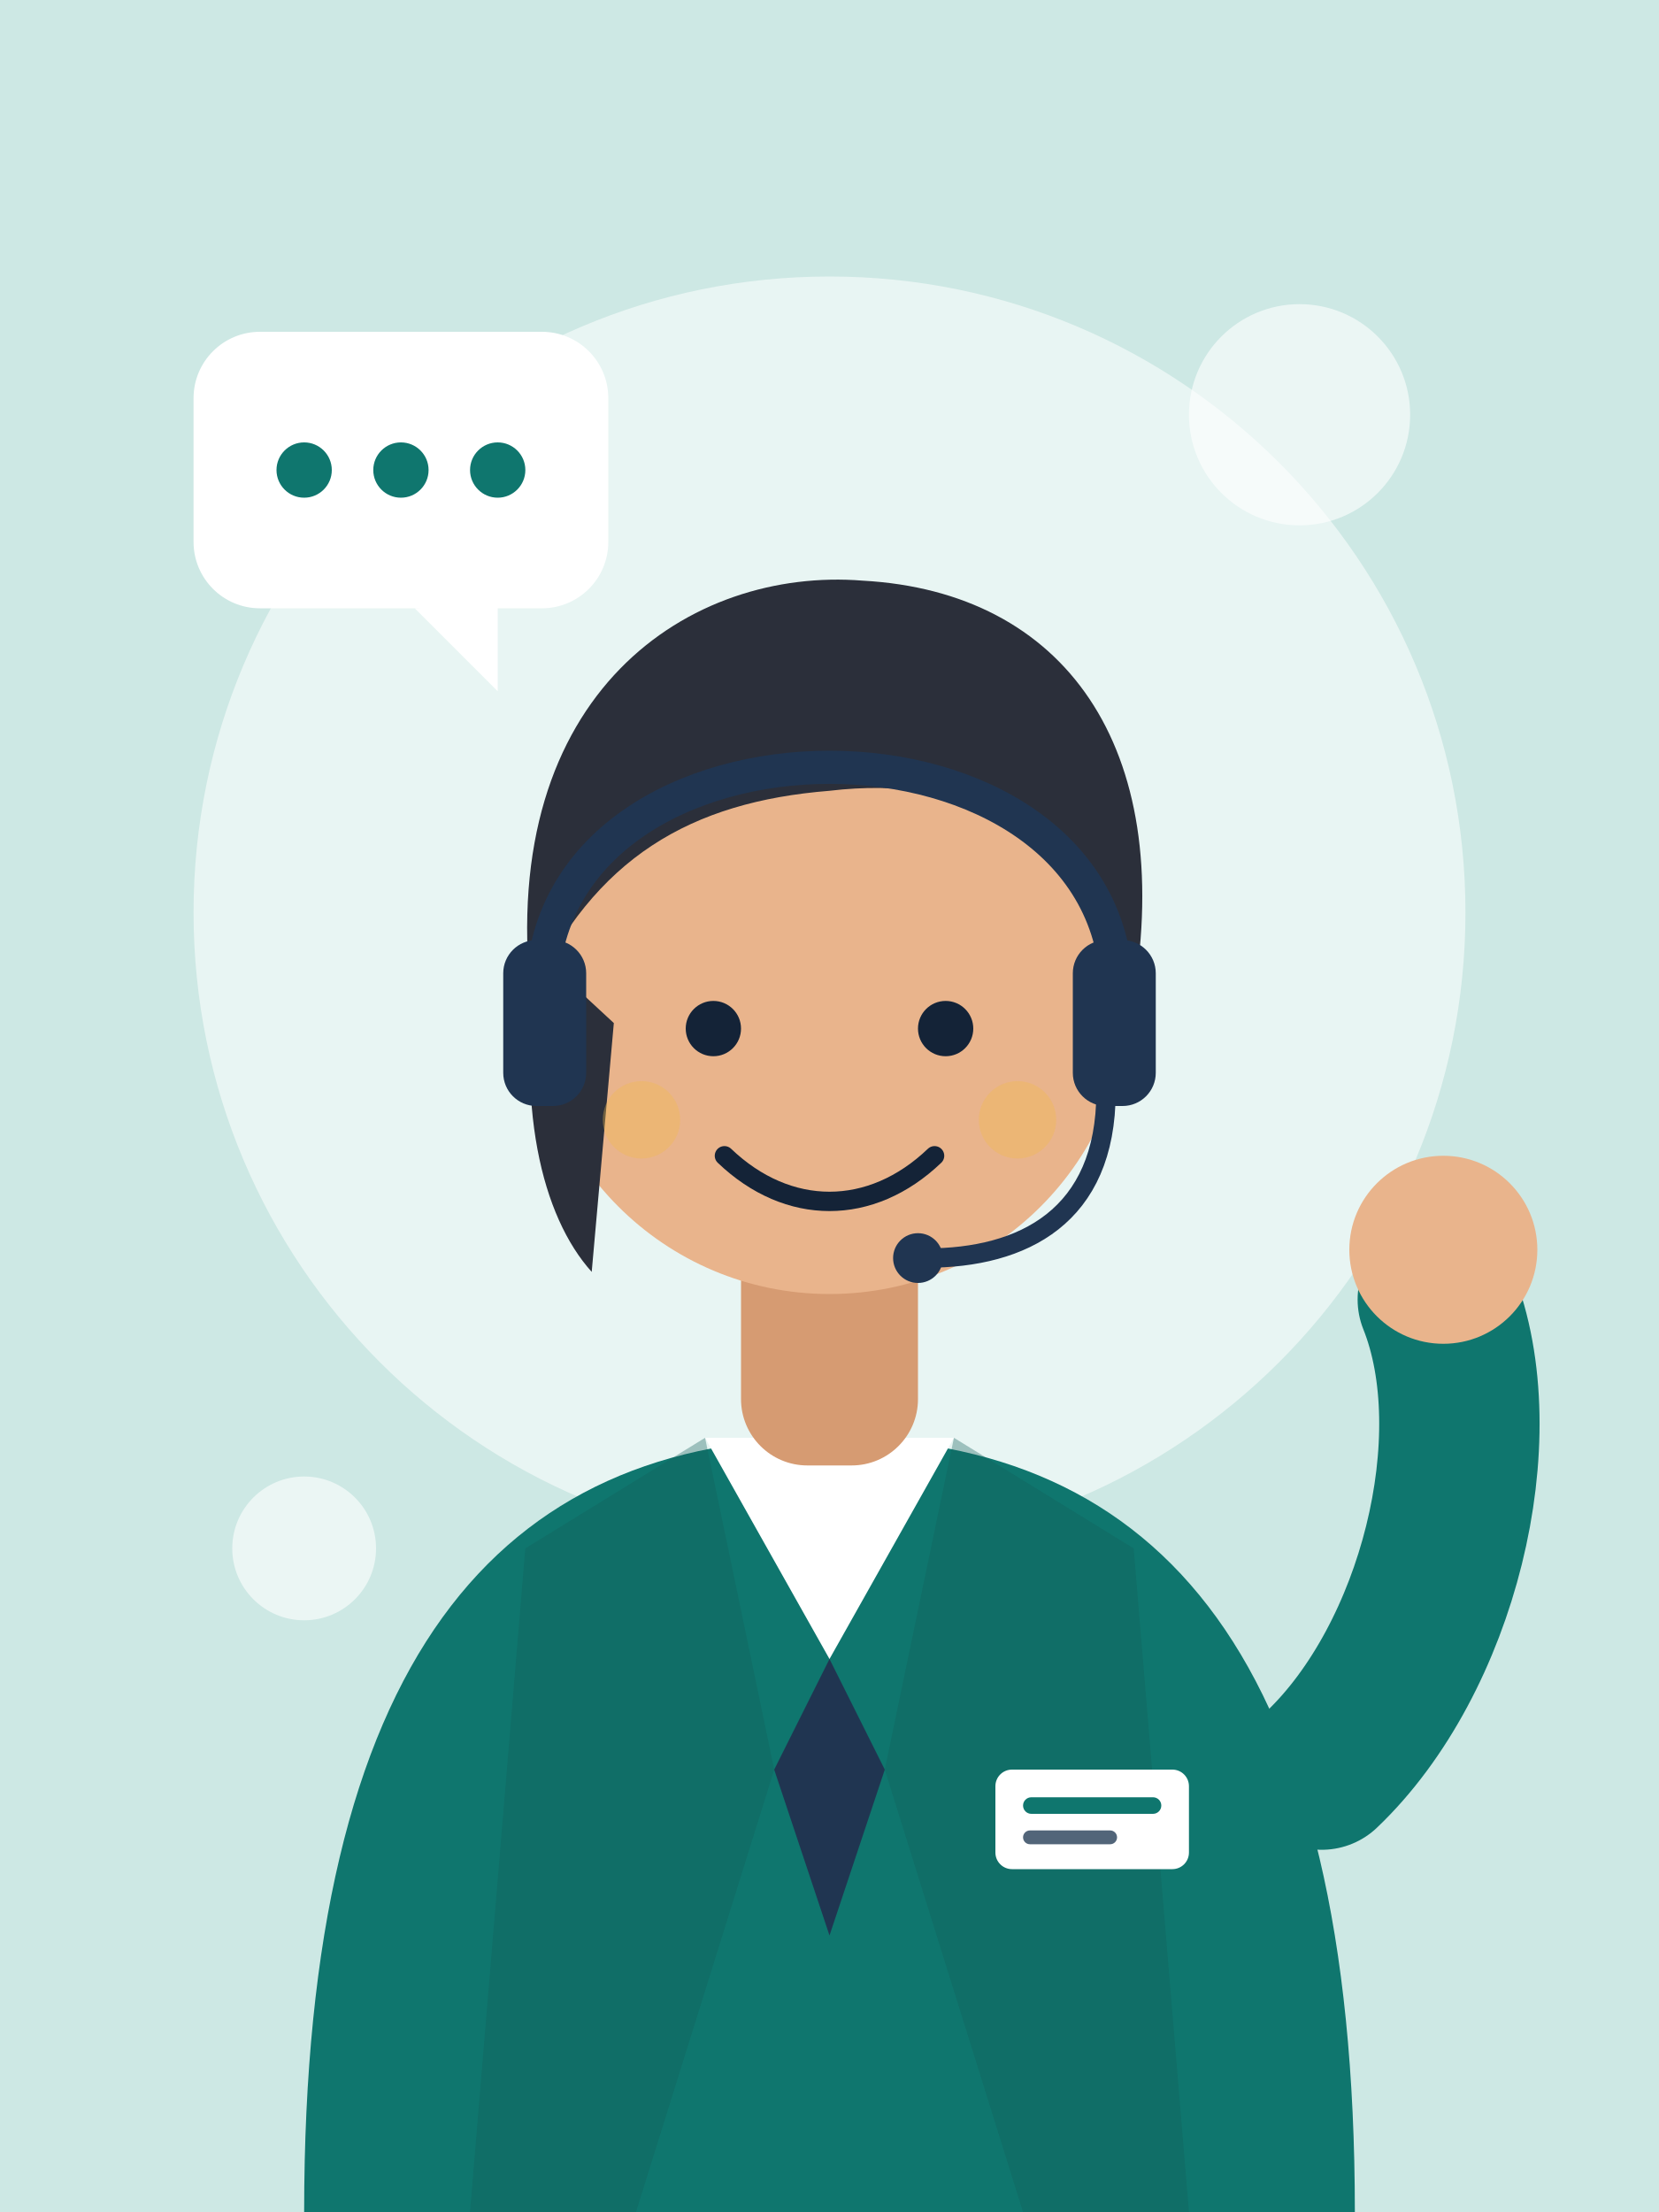
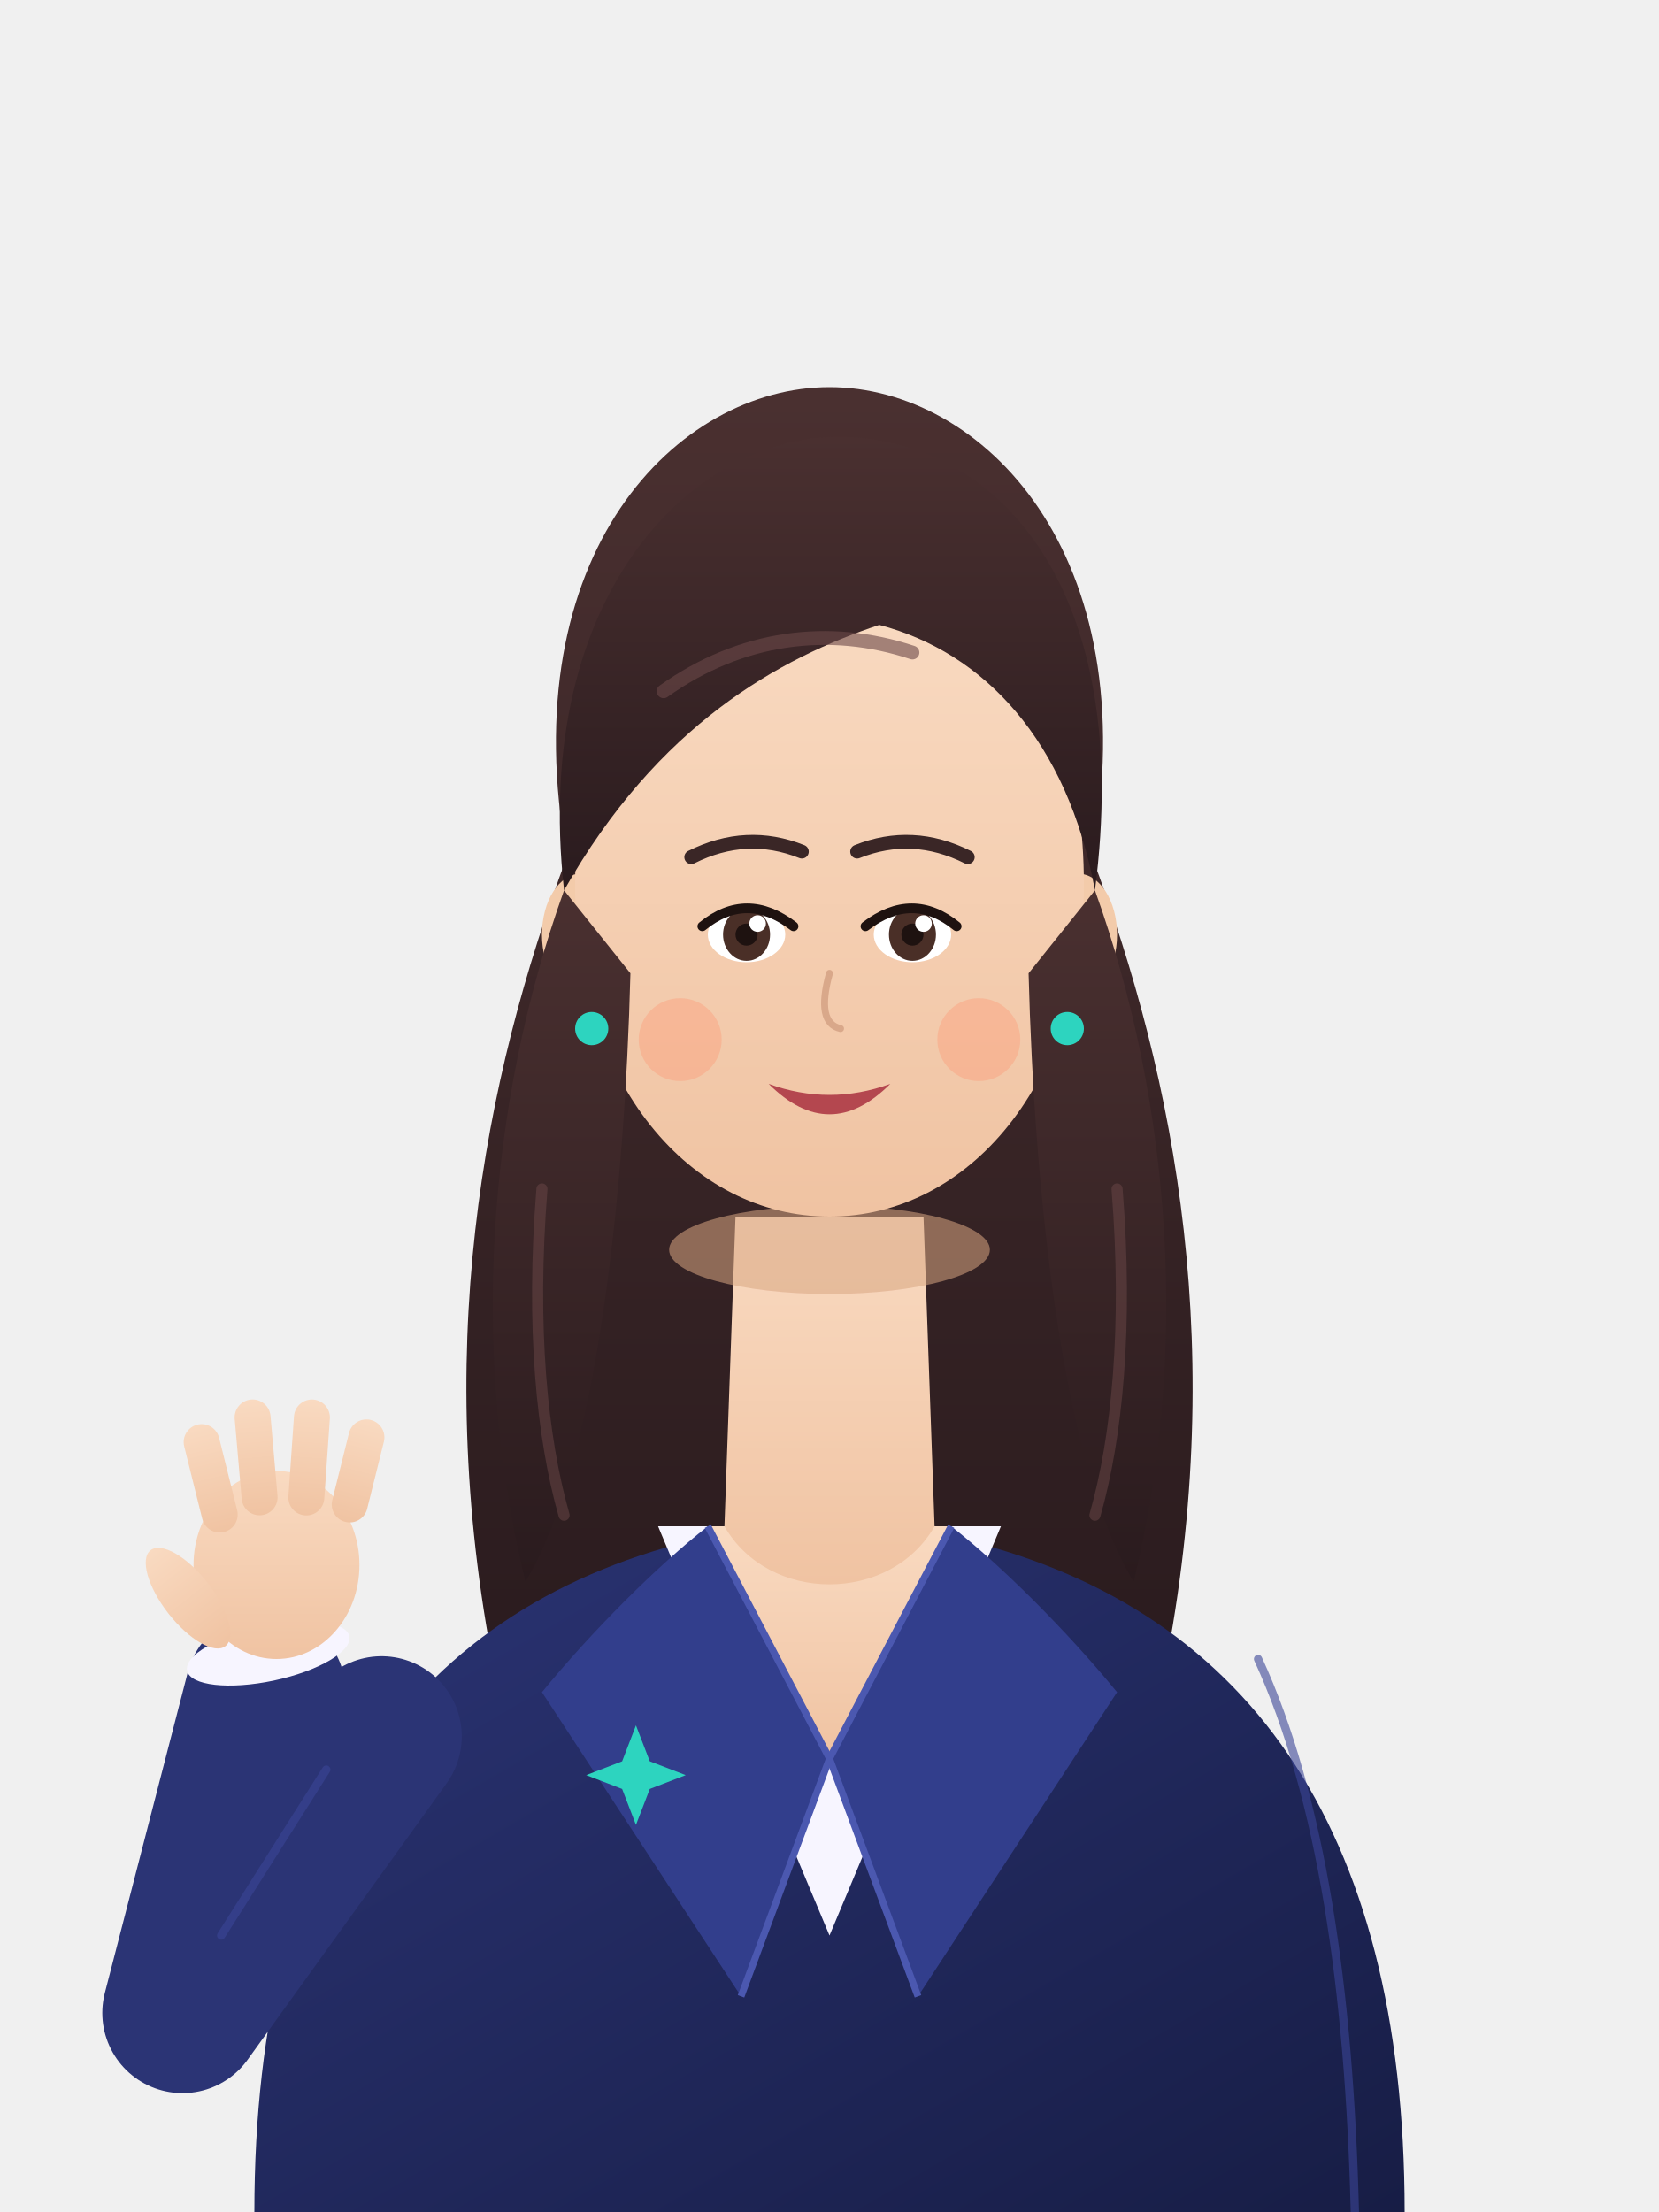
- <svg xmlns="http://www.w3.org/2000/svg" viewBox="0 0 600 800" width="600" height="800" role="img" aria-label="Office assistant">
-   <rect x="0" y="0" width="600" height="800" rx="0" fill="#CDE8E4" />
-   <circle cx="300" cy="330" r="230" fill="#FFFFFF" opacity="0.55" />
-   <circle cx="470" cy="150" r="40" fill="#FFFFFF" opacity="0.6" />
-   <circle cx="110" cy="560" r="26" fill="#FFFFFF" opacity="0.6" />
-   <path d="M110 800 C110 600 180 520 300 520 C420 520 490 600 490 800 Z" fill="#0F766E" />
-   <path d="M255 520 L300 600 L345 520 Z" fill="#FFFFFF" />
-   <path d="M300 600 L280 640 L300 700 L320 640 Z" fill="#203551" />
-   <path d="M190 560 L255 520 L280 640 L230 800 L170 800 Z" fill="#115E59" opacity="0.35" />
-   <path d="M410 560 L345 520 L320 640 L370 800 L430 800 Z" fill="#115E59" opacity="0.35" />
-   <rect x="360" y="640" width="70" height="36" rx="6" fill="#FFFFFF" />
-   <rect x="370" y="650" width="50" height="6" rx="3" fill="#0F766E" />
-   <rect x="370" y="662" width="34" height="5" rx="2.5" fill="#526579" />
-   <rect x="268" y="440" width="64" height="90" rx="24" fill="#D69B72" />
-   <circle cx="300" cy="360" r="108" fill="#E9B48C" />
-   <path d="M192 360 C180 250 250 205 312 210 C385 214 425 270 410 360 C395 300 350 280 300 286 C250 290 215 310 192 360 Z" fill="#2B2F3A" />
-   <path d="M195 345 C186 400 196 440 214 460 L222 370 Z" fill="#2B2F3A" />
-   <circle cx="258" cy="372" r="10" fill="#142337" />
-   <circle cx="342" cy="372" r="10" fill="#142337" />
-   <path d="M262 418 C285 440 315 440 338 418" fill="none" stroke="#142337" stroke-width="7" stroke-linecap="round" />
-   <circle cx="232" cy="405" r="14" fill="#F2B94B" opacity="0.35" />
-   <circle cx="368" cy="405" r="14" fill="#F2B94B" opacity="0.35" />
-   <path d="M196 360 C196 250 404 250 404 360" fill="none" stroke="#203551" stroke-width="12" stroke-linecap="round" />
-   <rect x="182" y="340" width="30" height="60" rx="12" fill="#203551" />
-   <rect x="388" y="340" width="30" height="60" rx="12" fill="#203551" />
-   <path d="M400 395 C400 440 370 455 335 455" fill="none" stroke="#203551" stroke-width="7" stroke-linecap="round" />
-   <circle cx="332" cy="455" r="9" fill="#203551" />
-   <path d="M478 640 C520 600 540 520 520 470" fill="none" stroke="#0F766E" stroke-width="58" stroke-linecap="round" />
-   <circle cx="522" cy="452" r="34" fill="#E9B48C" />
-   <rect x="70" y="120" width="150" height="100" rx="24" fill="#FFFFFF" />
-   <path d="M150 220 L180 250 L180 218 Z" fill="#FFFFFF" />
-   <circle cx="110" cy="170" r="10" fill="#0F766E" />
-   <circle cx="145" cy="170" r="10" fill="#0F766E" />
-   <circle cx="180" cy="170" r="10" fill="#0F766E" />
+ <svg xmlns="http://www.w3.org/2000/svg" viewBox="0 0 600 800" width="600" height="800" role="img" aria-label="AI assistant">
+   <defs>
+     <linearGradient id="blazer" x1="0" y1="0" x2="1" y2="1">
+       <stop offset="0" stop-color="#2B3475" />
+       <stop offset="1" stop-color="#171D45" />
+     </linearGradient>
+     <linearGradient id="hair" x1="0" y1="0" x2="0" y2="1">
+       <stop offset="0" stop-color="#4A3030" />
+       <stop offset="1" stop-color="#2A1B1E" />
+     </linearGradient>
+     <linearGradient id="skin" x1="0" y1="0" x2="0" y2="1">
+       <stop offset="0" stop-color="#F9DAC1" />
+       <stop offset="1" stop-color="#F0C3A2" />
+     </linearGradient>
+   </defs>
+   <path d="M205 310 C185 200 245 140 300 140 C355 140 415 200 395 310 C425 390 445 490 420 610 L180 610 C155 490 175 390 205 310 Z" fill="url(#hair)" />
+   <path d="M92 800 C92 660 150 580 255 556 L345 556 C450 580 508 660 508 800 Z" fill="url(#blazer)" />
+   <path d="M455 600 C478 650 488 720 490 800" fill="none" stroke="#3A4596" stroke-width="3" stroke-linecap="round" opacity="0.6" />
+   <path d="M238 552 L300 700 L362 552 Z" fill="#F7F5FF" />
+   <path d="M256 552 L300 636 L344 552 Z" fill="url(#skin)" />
+   <path d="M266 440 L334 440 L338 552 C322 580 278 580 262 552 Z" fill="url(#skin)" />
+   <ellipse cx="300" cy="452" rx="58" ry="16" fill="#D9A582" opacity="0.55" />
+   <path d="M256 552 L300 636 L268 722 L196 612 C214 590 238 566 256 552 Z" fill="#323E8C" />
+   <path d="M344 552 L300 636 L332 722 L404 612 C386 590 362 566 344 552 Z" fill="#323E8C" />
+   <path d="M256 552 L300 636 L268 722" fill="none" stroke="#4B58B0" stroke-width="2.5" stroke-linejoin="round" />
+   <path d="M344 552 L300 636 L332 722" fill="none" stroke="#4B58B0" stroke-width="2.5" stroke-linejoin="round" />
+   <path d="M230 624 L235 637 L248 642 L235 647 L230 660 L225 647 L212 642 L225 637 Z" fill="#2DD4BF" />
+   <ellipse cx="210" cy="338" rx="14" ry="22" fill="#F3CBAA" />
+   <ellipse cx="390" cy="338" rx="14" ry="22" fill="#F3CBAA" />
+   <path d="M208 320 C208 240 250 214 300 214 C350 214 392 240 392 320 C392 392 350 440 300 440 C250 440 208 392 208 320 Z" fill="url(#skin)" />
+   <path d="M204 322 C192 214 252 156 306 158 C362 160 410 214 396 322 C386 268 356 236 318 226 C282 238 238 262 204 322 Z" fill="url(#hair)" />
+   <path d="M240 250 C268 230 300 226 330 236" fill="none" stroke="#6B4848" stroke-width="5" stroke-linecap="round" opacity="0.6" />
+   <path d="M204 322 C176 400 170 490 190 572 C216 530 226 430 228 352 Z" fill="url(#hair)" />
+   <path d="M396 322 C424 400 430 490 410 572 C384 530 374 430 372 352 Z" fill="url(#hair)" />
+   <path d="M196 430 C192 480 196 520 204 548" fill="none" stroke="#6B4848" stroke-width="4" stroke-linecap="round" opacity="0.5" />
+   <path d="M404 430 C408 480 404 520 396 548" fill="none" stroke="#6B4848" stroke-width="4" stroke-linecap="round" opacity="0.5" />
+   <circle cx="214" cy="372" r="6" fill="#2DD4BF" />
+   <circle cx="386" cy="372" r="6" fill="#2DD4BF" />
+   <path d="M250 310 Q270 300 290 308" fill="none" stroke="#3A2626" stroke-width="5" stroke-linecap="round" />
+   <path d="M310 308 Q330 300 350 310" fill="none" stroke="#3A2626" stroke-width="5" stroke-linecap="round" />
+   <ellipse cx="270" cy="338" rx="14" ry="10" fill="#FFFFFF" />
+   <ellipse cx="270" cy="338" rx="8.5" ry="9.5" fill="#4A2F27" />
+   <circle cx="270" cy="338" r="4" fill="#1E1210" />
+   <circle cx="274" cy="334" r="3" fill="#FFFFFF" />
+   <path d="M254 335 Q270 322 287 335" fill="none" stroke="#1E1210" stroke-width="3.5" stroke-linecap="round" />
+   <ellipse cx="330" cy="338" rx="14" ry="10" fill="#FFFFFF" />
+   <ellipse cx="330" cy="338" rx="8.5" ry="9.5" fill="#4A2F27" />
+   <circle cx="330" cy="338" r="4" fill="#1E1210" />
+   <circle cx="334" cy="334" r="3" fill="#FFFFFF" />
+   <path d="M313 335 Q330 322 346 335" fill="none" stroke="#1E1210" stroke-width="3.5" stroke-linecap="round" />
+   <path d="M300 352 Q295 370 304 372" fill="none" stroke="#D9A88A" stroke-width="2.5" stroke-linecap="round" />
+   <circle cx="246" cy="376" r="15" fill="#FF8A65" opacity="0.3" />
+   <circle cx="354" cy="376" r="15" fill="#FF8A65" opacity="0.3" />
+   <path d="M278 392 Q300 414 322 392 Q300 400 278 392 Z" fill="#B4474F" />
+   <path d="M138 628 L66 728 L96 612" fill="none" stroke="#2B3475" stroke-width="58" stroke-linecap="round" stroke-linejoin="round" />
+   <path d="M118 640 L80 700" fill="none" stroke="#3A4596" stroke-width="3" stroke-linecap="round" opacity="0.6" />
+   <ellipse cx="97" cy="598" rx="30" ry="10" transform="rotate(-12 97 598)" fill="#F7F5FF" />
+   <ellipse cx="100" cy="566" rx="30" ry="34" fill="url(#skin)" />
+   <ellipse cx="68" cy="578" rx="9" ry="22" transform="rotate(-38 68 578)" fill="url(#skin)" />
+   <rect x="76" y="514" width="13" height="40" rx="6.5" transform="rotate(-14 82 560)" fill="url(#skin)" />
+   <rect x="89" y="506" width="13" height="42" rx="6.5" transform="rotate(-5 95 560)" fill="url(#skin)" />
+   <rect x="103" y="506" width="13" height="42" rx="6.5" transform="rotate(4 109 560)" fill="url(#skin)" />
+   <rect x="116" y="512" width="13" height="38" rx="6.5" transform="rotate(14 122 560)" fill="url(#skin)" />
</svg>
